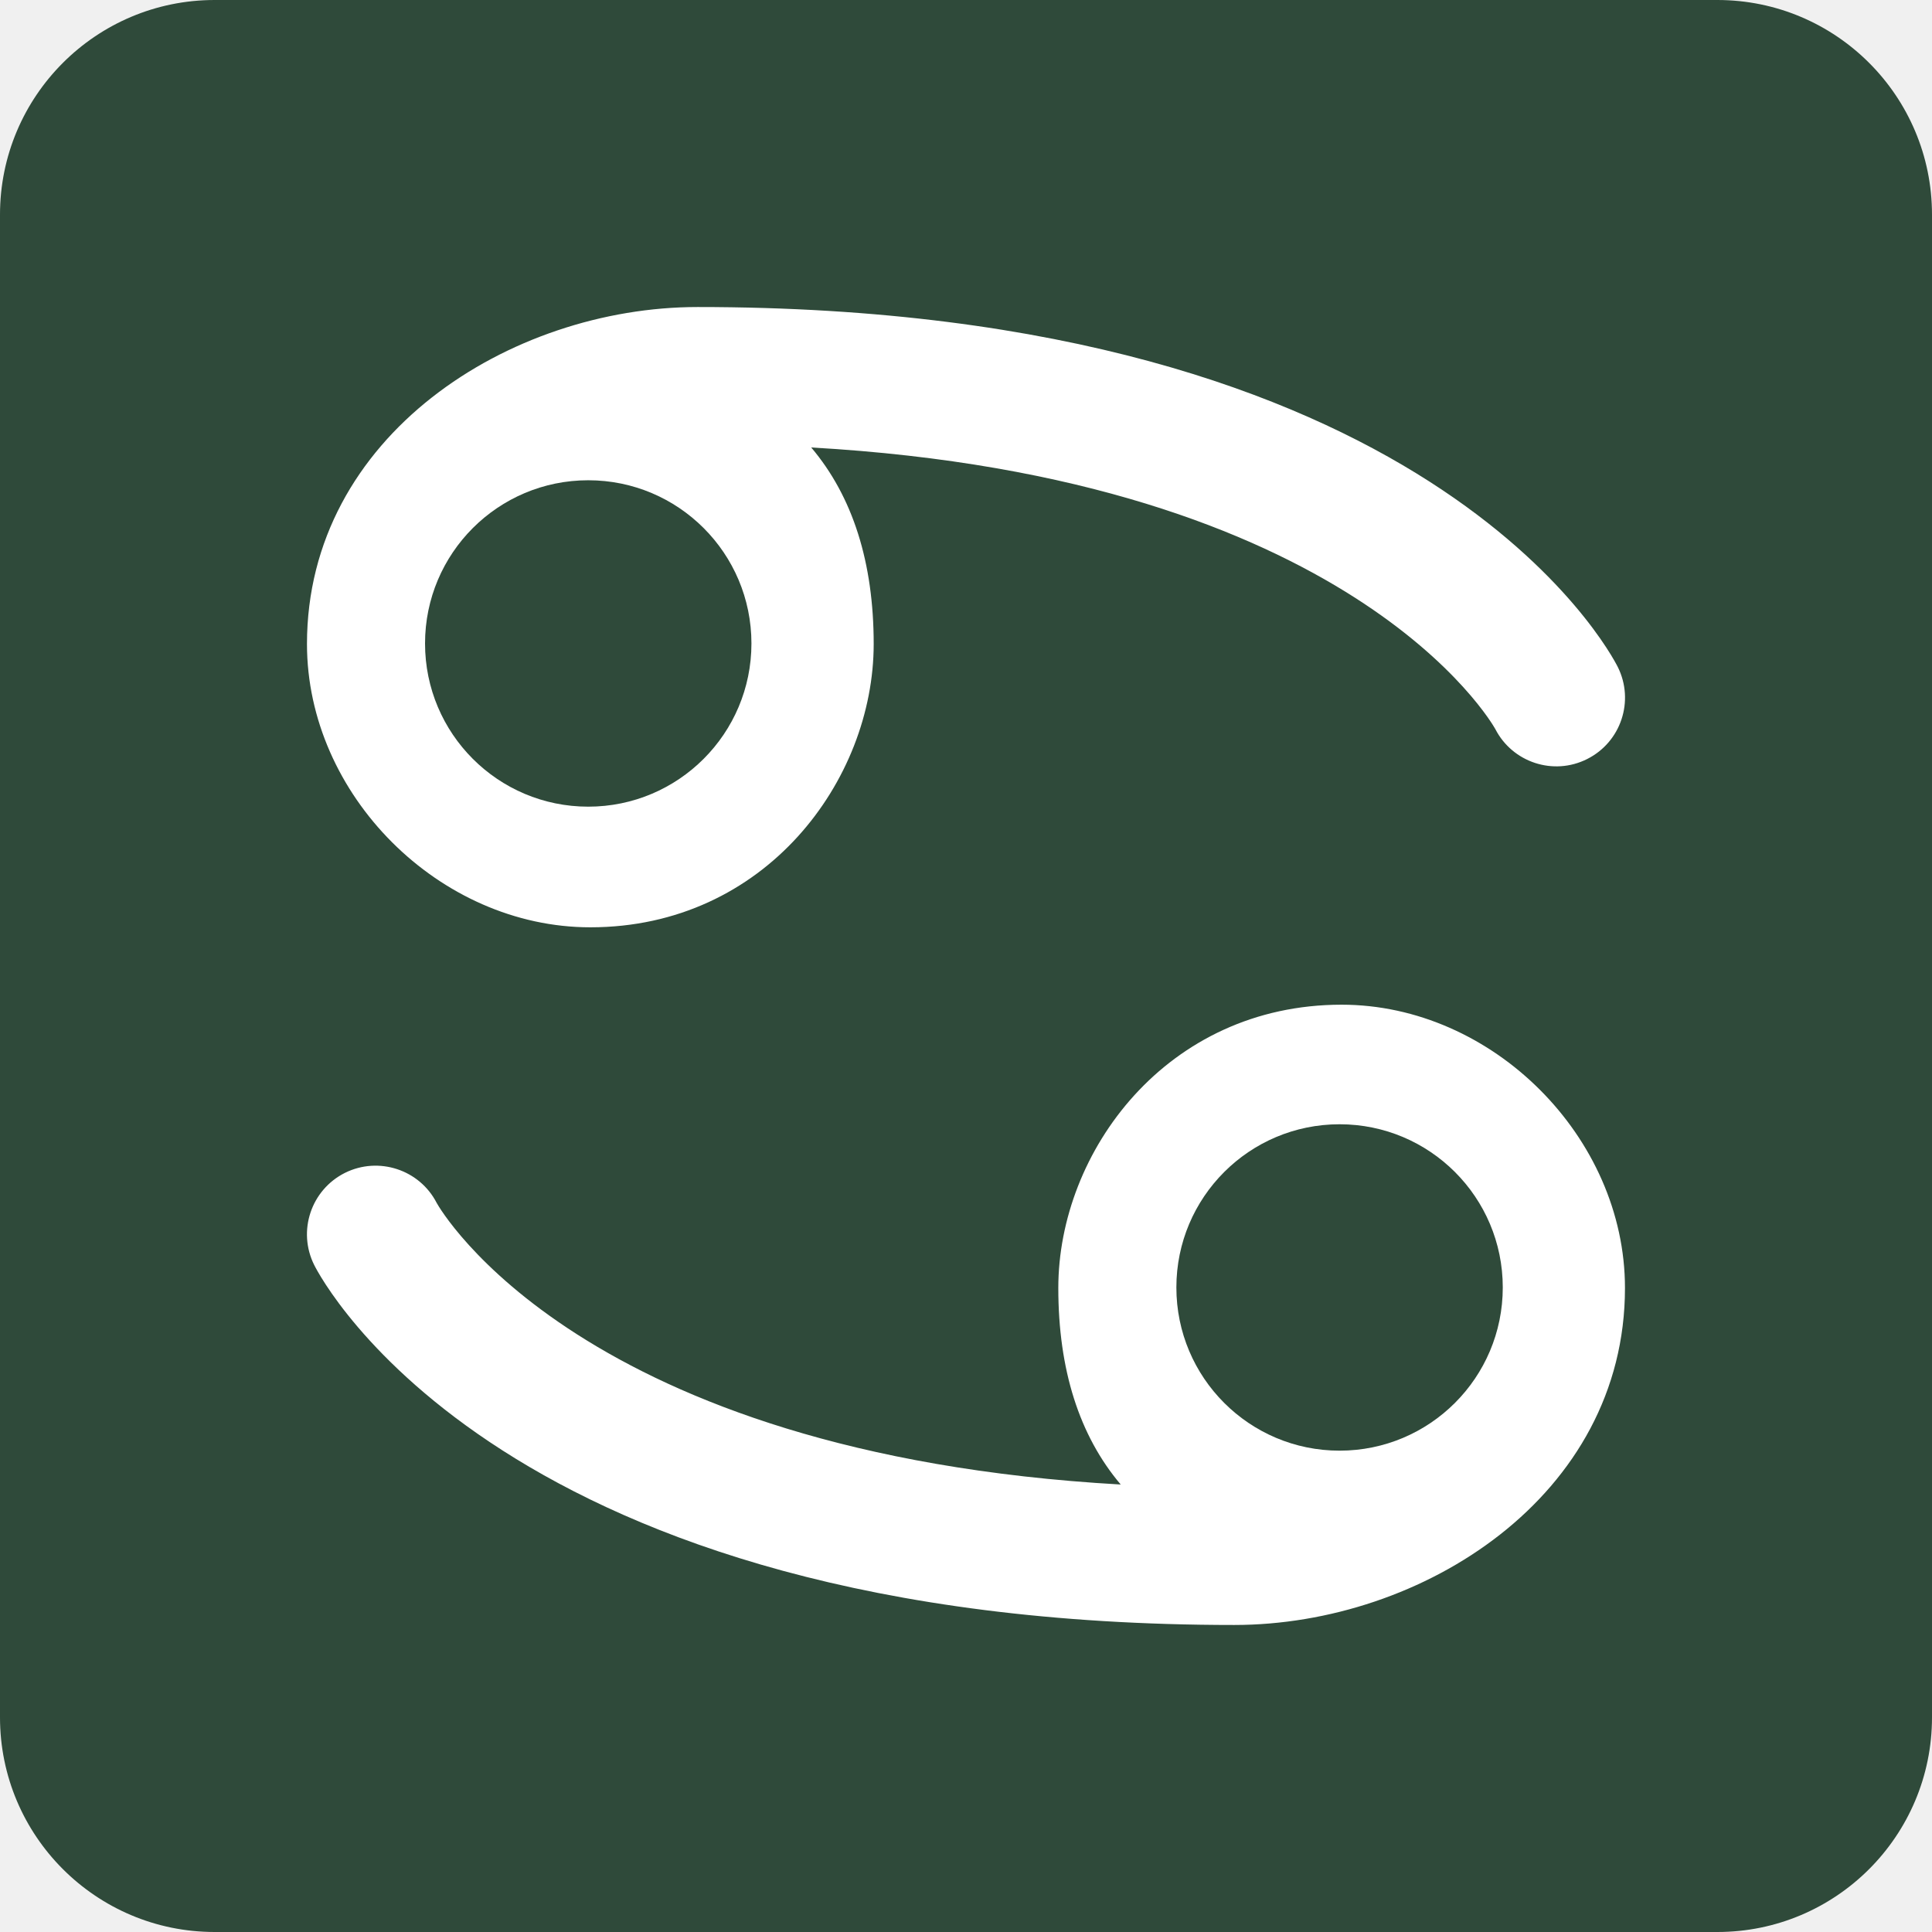
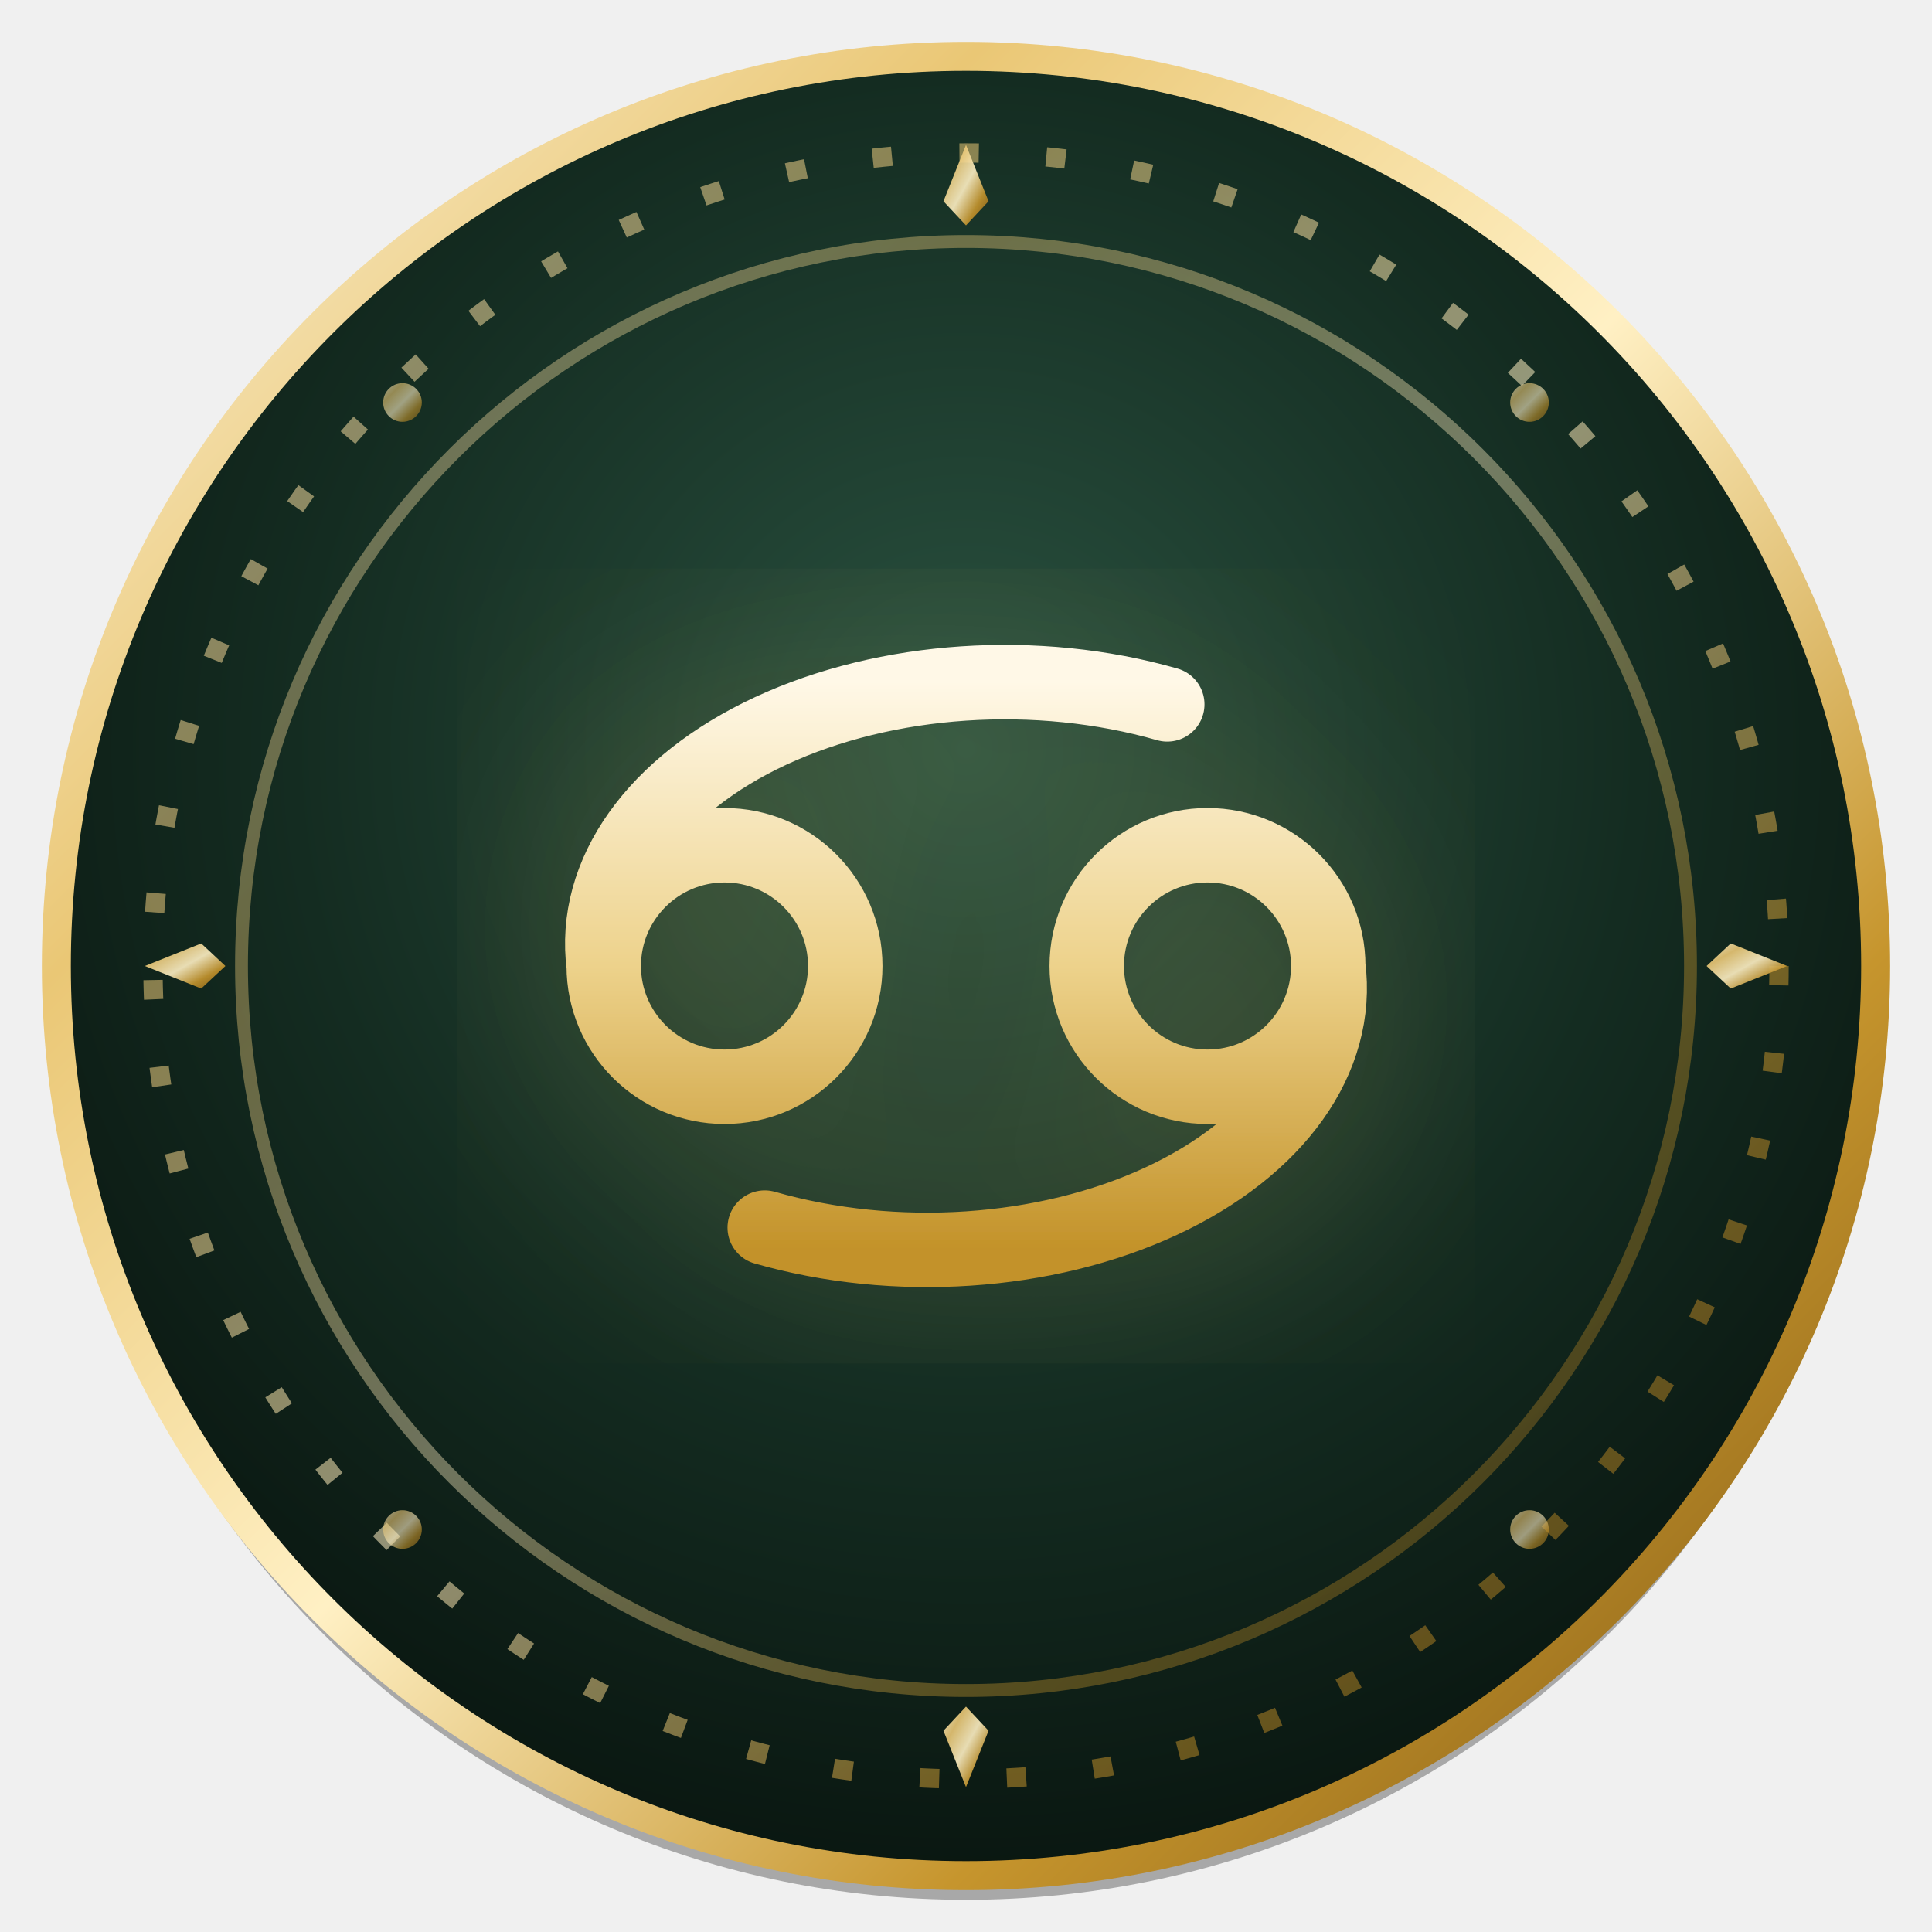
- <svg xmlns="http://www.w3.org/2000/svg" viewBox="0 0 36 36">
-   <path fill="#2f4a3a" d="M36 32c0 2.209-1.791 4-4 4H4c-2.209 0-4-1.791-4-4V4c0-2.209 1.791-4 4-4h28c2.209 0 4 1.791 4 4v28z" />
-   <path fill="#FFF" d="M11 17.279c-2.813 0-5.28-2.467-5.28-5.279 0-3.878 3.779-6.279 7.28-6.279 13.634 0 17.007 6.433 17.145 6.707.315.632.06 1.4-.572 1.716-.626.315-1.39.064-1.71-.559-.06-.108-2.674-4.676-12.747-5.247.773.914 1.164 2.142 1.164 3.663-.001 2.538-2.019 5.278-5.28 5.278zm-1.166-8.01c-.922.653-1.556 1.597-1.556 2.731 0 1.232 1.214 2.721 2.722 2.721 1.627 0 2.721-1.407 2.721-2.72 0-1.056-.269-1.812-.799-2.247-.969-.794-2.593-.6-2.609-.597-.143.028-.313.046-.479.112zm13.165 21.01c-13.634 0-17.007-6.434-17.144-6.707-.316-.632-.06-1.4.572-1.717.627-.312 1.391-.062 1.71.56.06.108 2.674 4.677 12.746 5.247-.773-.913-1.163-2.141-1.163-3.662 0-2.539 2.019-5.279 5.279-5.279 2.812 0 5.28 2.467 5.28 5.279 0 3.879-3.779 6.279-7.28 6.279zm2-9c-1.628 0-2.721 1.407-2.721 2.721 0 1.056.269 1.812.799 2.247.97.794 2.673.6 2.688.597.142-.029.234-.062.399-.112.923-.653 1.556-1.598 1.556-2.731.001-1.233-1.213-2.722-2.721-2.722z" />
-   <path fill="#2f4a3a" d="M14.002 11.99c0-1.68-1.361-3.041-3.041-3.041S7.92 10.31 7.92 11.99s1.361 3.041 3.041 3.041 3.041-1.362 3.041-3.041zm14 12c0-1.68-1.361-3.041-3.041-3.041S21.92 22.31 21.92 23.99s1.361 3.041 3.041 3.041 3.041-1.361 3.041-3.041z" />
+ <svg xmlns="http://www.w3.org/2000/svg" viewBox="0 0 120 120" width="120" height="120" aria-label="Cancer">
+   <defs>
+     <radialGradient id="medallionBg_cancer" cx="50%" cy="38%" r="62%">
+       <stop offset="0%" stop-color="#2a5240" />
+       <stop offset="60%" stop-color="#142c21" />
+       <stop offset="100%" stop-color="#0a1711" />
+     </radialGradient>
+     <linearGradient id="goldGradient_cancer" x1="0%" y1="0%" x2="100%" y2="100%">
+       <stop offset="0%" stop-color="#fdf4db" />
+       <stop offset="25%" stop-color="#eac775" />
+       <stop offset="50%" stop-color="#fff0c4" />
+       <stop offset="75%" stop-color="#c6952d" />
+       <stop offset="100%" stop-color="#7e5714" />
+     </linearGradient>
+     <linearGradient id="goldCore_cancer" x1="0%" y1="0%" x2="0%" y2="100%">
+       <stop offset="0%" stop-color="#fff8e7" />
+       <stop offset="50%" stop-color="#edd28b" />
+       <stop offset="100%" stop-color="#c39229" />
+     </linearGradient>
+     <filter id="goldGlow_cancer" x="-20%" y="-20%" width="140%" height="140%">
+       <feDropShadow dx="0" dy="1" stdDeviation="1.5" flood-color="#000000" flood-opacity="0.45" />
+       <feDropShadow dx="0" dy="0" stdDeviation="3" flood-color="#ffd56b" flood-opacity="0.25" />
+     </filter>
+   </defs>
+   <circle cx="60" cy="61.5" r="56.5" fill="#000000" opacity="0.3" />
+   <circle cx="60" cy="60" r="56.5" fill="url(#medallionBg_cancer)" stroke="url(#goldGradient_cancer)" stroke-width="1.8" />
+   <circle cx="60" cy="60" r="50.5" fill="none" stroke="url(#goldGradient_cancer)" stroke-width="1.2" stroke-dasharray="1.2 4.2" opacity="0.55" />
+   <circle cx="60" cy="60" r="45" fill="none" stroke="url(#goldGradient_cancer)" stroke-width="0.8" opacity="0.4" />
+   <polygon points="60,9 61.4,12.5 60,14 58.6,12.5" fill="url(#goldGradient_cancer)" opacity="0.9" />
+   <polygon points="111,60 107.5,61.4 106,60 107.5,58.6" fill="url(#goldGradient_cancer)" opacity="0.9" />
+   <polygon points="60,111 61.4,107.5 60,106 58.6,107.5" fill="url(#goldGradient_cancer)" opacity="0.9" />
+   <polygon points="9,60 12.5,61.4 14,60 12.5,58.6" fill="url(#goldGradient_cancer)" opacity="0.9" />
+   <circle cx="25" cy="25" r="1.2" fill="url(#goldGradient_cancer)" opacity="0.6" />
+   <circle cx="95" cy="25" r="1.2" fill="url(#goldGradient_cancer)" opacity="0.6" />
+   <circle cx="95" cy="95" r="1.2" fill="url(#goldGradient_cancer)" opacity="0.6" />
+   <circle cx="25" cy="95" r="1.2" fill="url(#goldGradient_cancer)" opacity="0.6" />
+   <g transform="translate(30, 30) scale(2.5)" filter="url(#goldGlow_cancer)">
+     <path d="M 3,12 A 3,3 0 1,0 9,12 A 3,3 0 1,0 3,12 M 15,12 A 3,3 0 1,0 21,12 A 3,3 0 1,0 15,12 M 3,12 A 10,6.5 0 0,1 17,5.5 M 21,12 A 10,6.5 0 0,1 7,18.5" fill="none" stroke="url(#goldCore_cancer)" stroke-width="1.85" stroke-linecap="round" stroke-linejoin="round" />
+   </g>
</svg>
